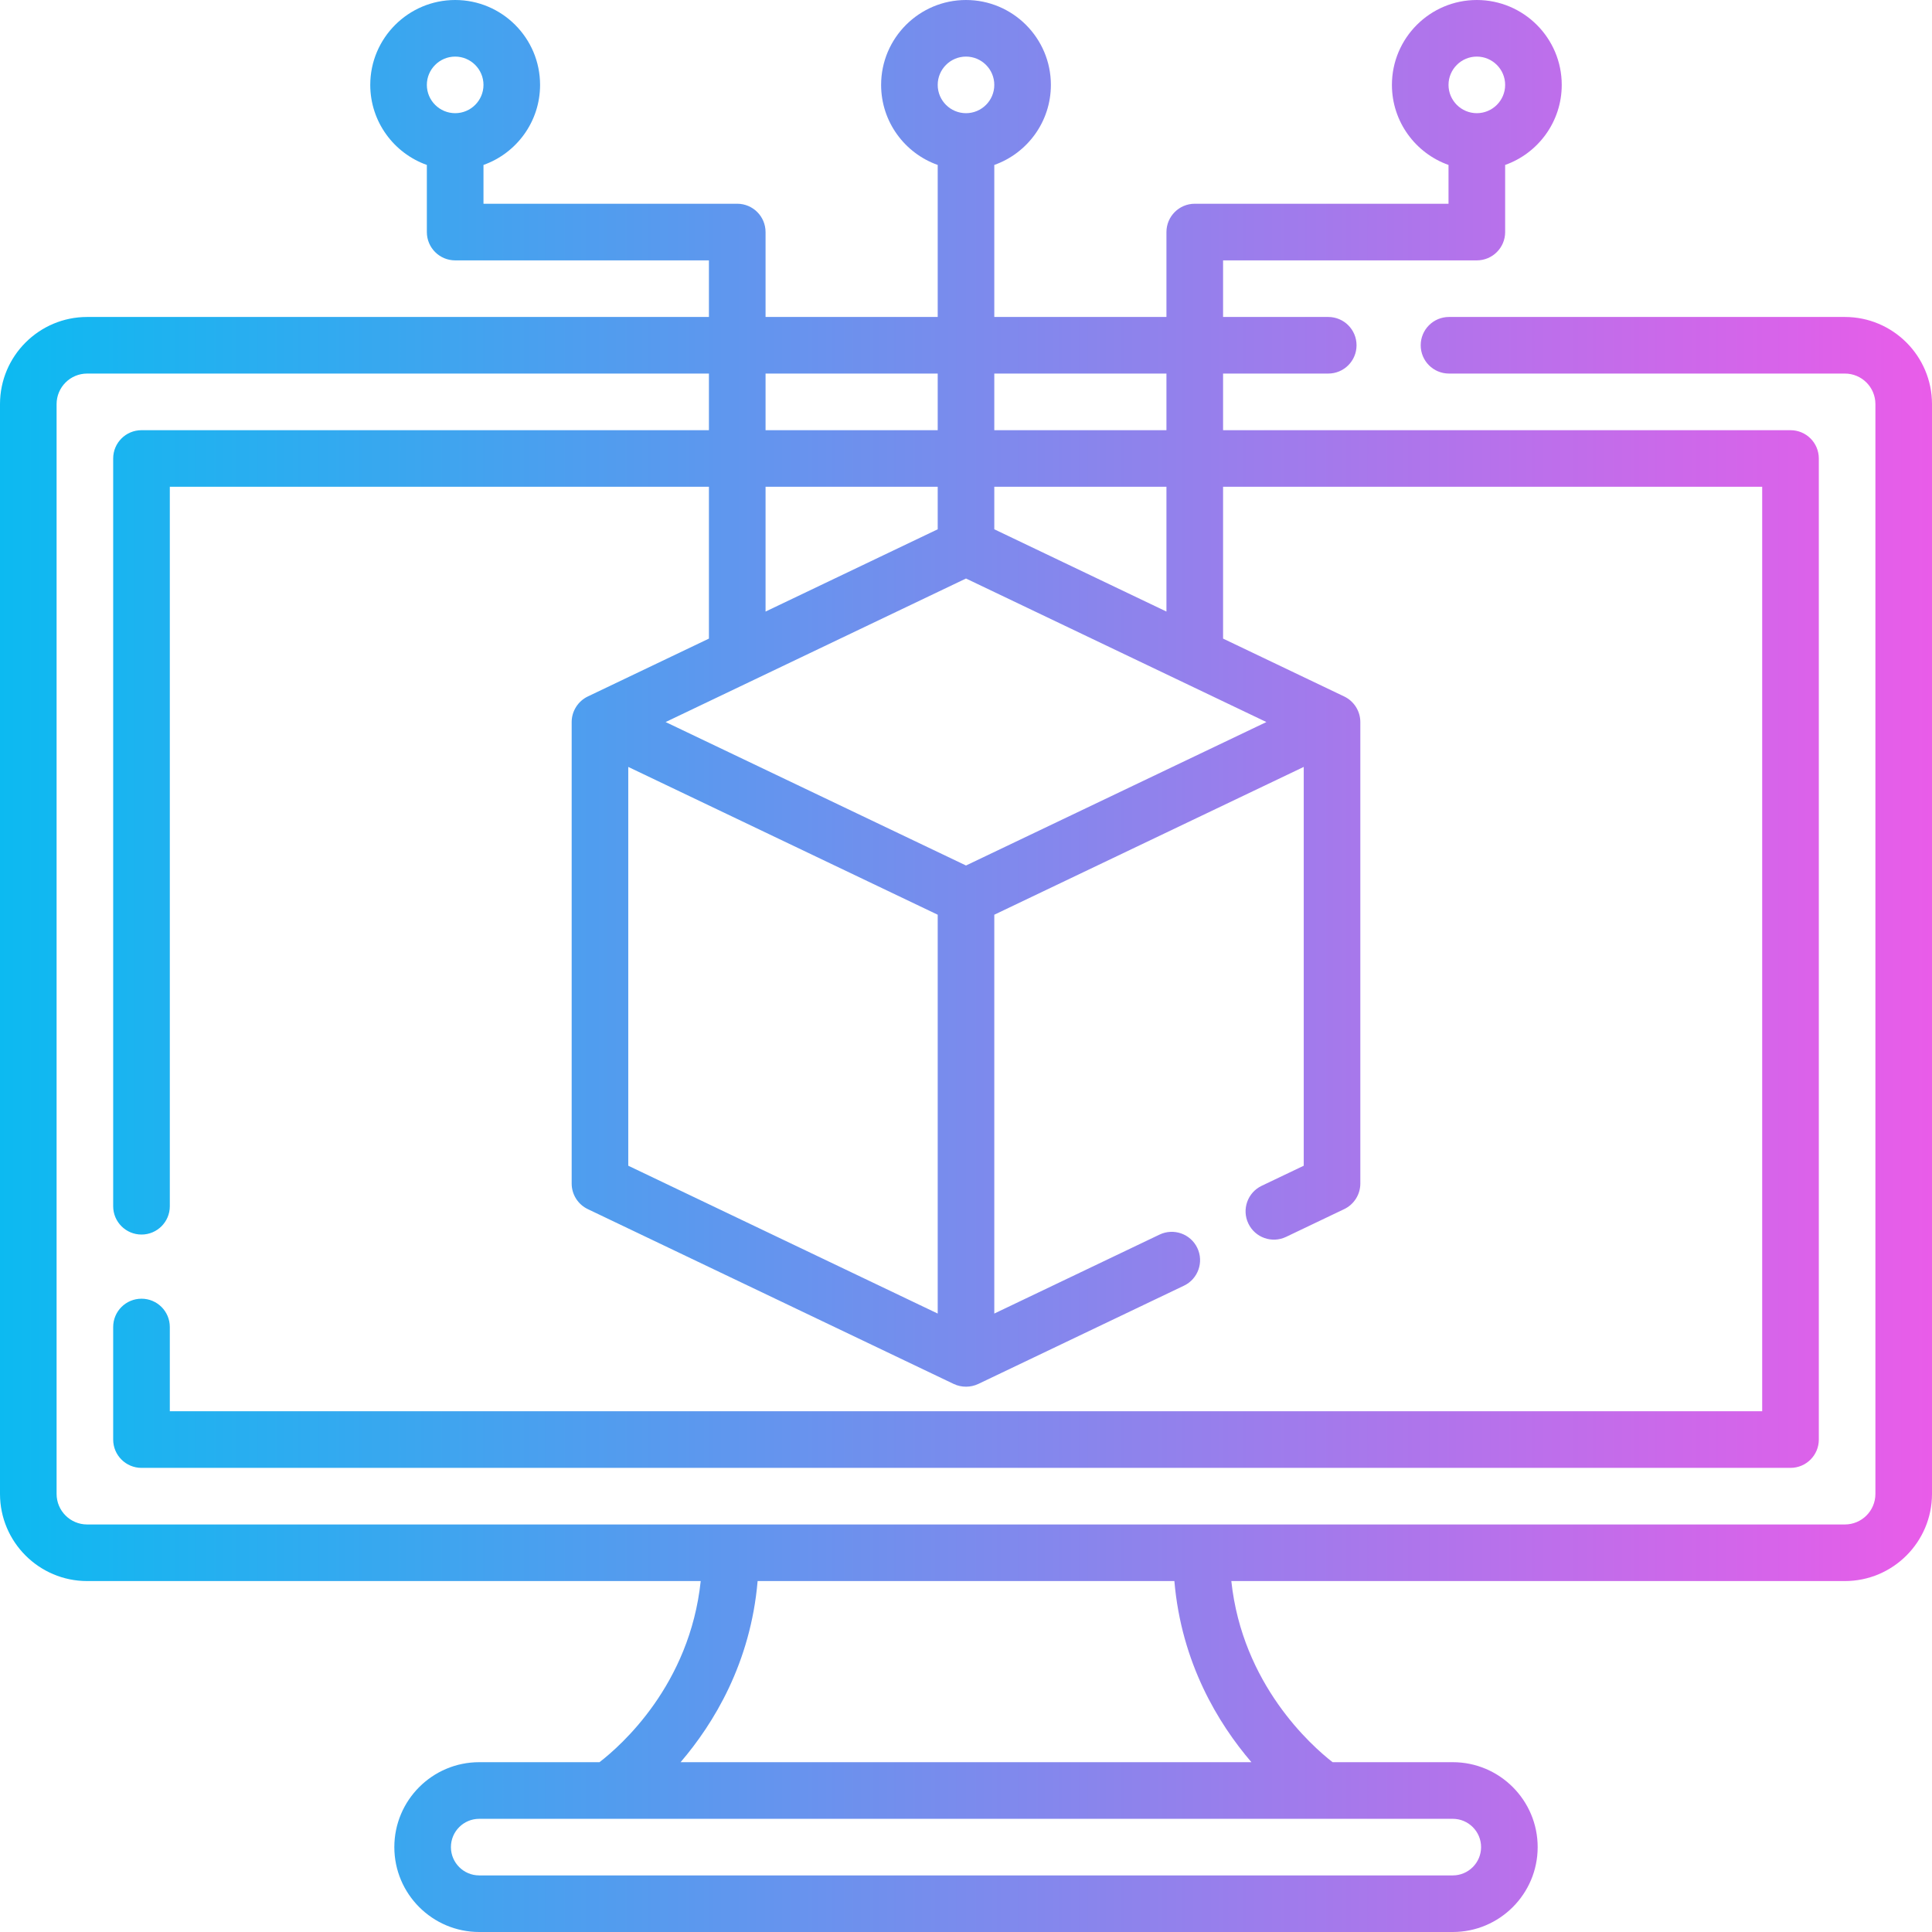
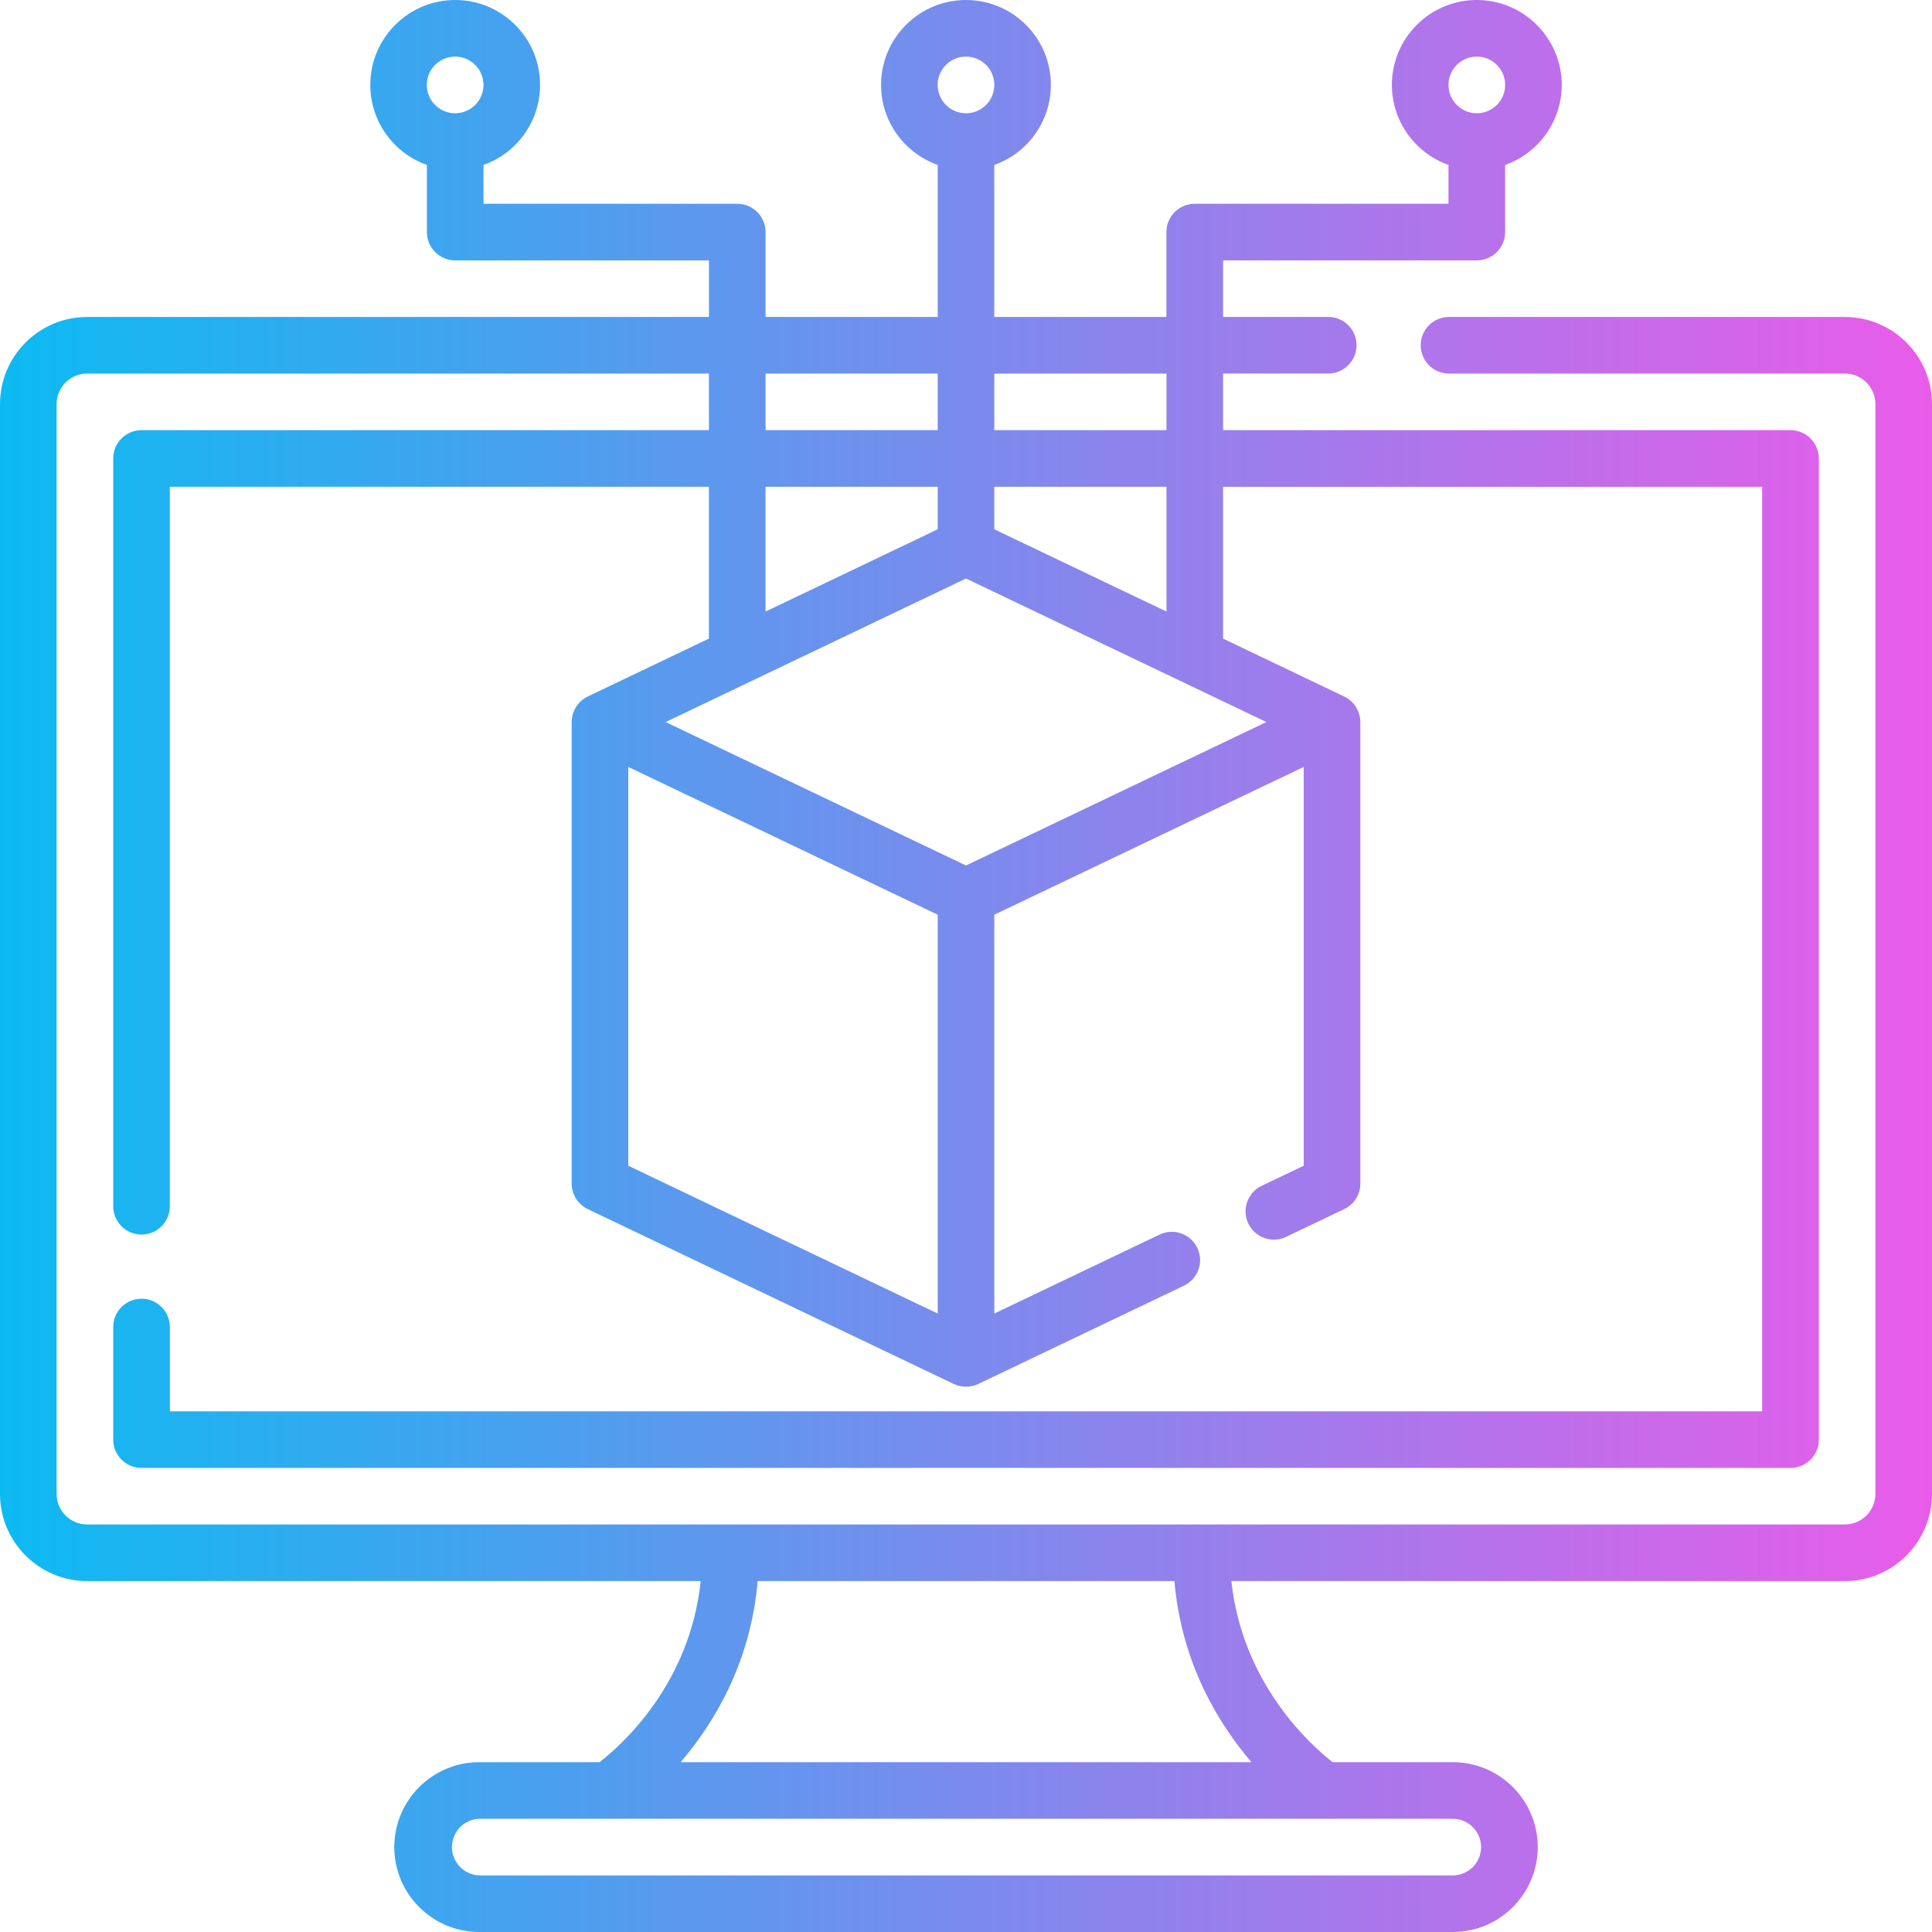
- <svg xmlns="http://www.w3.org/2000/svg" width="48" height="48" viewBox="0 0 48 48" fill="none">
-   <path d="M45.835 7.875H36C35.611 7.875 35.297 8.19 35.297 8.578C35.297 8.967 35.611 9.281 36 9.281H45.835C46.254 9.281 46.594 9.621 46.594 10.04V37.116C46.594 37.535 46.254 37.875 45.835 37.875H2.165C1.746 37.875 1.406 37.535 1.406 37.116V10.04C1.406 9.621 1.746 9.281 2.165 9.281H17.613V10.688H3.516C3.127 10.688 2.812 11.002 2.812 11.391V29.969C2.812 30.357 3.127 30.672 3.516 30.672C3.904 30.672 4.219 30.357 4.219 29.969V12.094H17.613V15.866L14.603 17.304C14.363 17.419 14.203 17.667 14.203 17.939V29.405C14.203 29.676 14.359 29.923 14.603 30.04L23.697 34.385C23.894 34.477 24.116 34.472 24.303 34.385L29.416 31.942C29.766 31.775 29.914 31.355 29.747 31.005C29.58 30.654 29.159 30.506 28.809 30.673L24.703 32.635V22.726L32.391 19.054V28.962L31.346 29.461C30.996 29.628 30.847 30.048 31.015 30.398C31.182 30.749 31.602 30.897 31.952 30.73L33.397 30.04C33.641 29.923 33.797 29.676 33.797 29.405V17.939C33.797 17.67 33.641 17.421 33.397 17.304L30.387 15.866V12.094H43.781V35.062H4.219V32.969C4.219 32.58 3.904 32.266 3.516 32.266C3.127 32.266 2.812 32.58 2.812 32.969V35.766C2.812 36.154 3.127 36.469 3.516 36.469H44.484C44.873 36.469 45.188 36.154 45.188 35.766V11.391C45.188 11.002 44.873 10.688 44.484 10.688H30.387V9.281H33C33.389 9.281 33.703 8.967 33.703 8.578C33.703 8.19 33.389 7.875 33 7.875H30.387V6.469H36.691C37.08 6.469 37.395 6.154 37.395 5.766V4.098C38.213 3.808 38.801 3.026 38.801 2.109C38.801 0.946 37.855 0 36.691 0C35.528 0 34.582 0.946 34.582 2.109C34.582 3.026 35.17 3.808 35.988 4.098V5.062H29.684C29.295 5.062 28.98 5.377 28.98 5.766V7.875H24.703V4.098C25.522 3.808 26.109 3.026 26.109 2.109C26.109 0.946 25.163 0 24 0C22.837 0 21.891 0.946 21.891 2.109C21.891 3.026 22.478 3.808 23.297 4.098V7.875H19.02V5.766C19.02 5.377 18.705 5.062 18.316 5.062H12.012V4.098C12.83 3.808 13.418 3.026 13.418 2.109C13.418 0.946 12.472 0 11.309 0C10.146 0 9.199 0.946 9.199 2.109C9.199 3.026 9.787 3.808 10.605 4.098V5.766C10.605 6.154 10.92 6.469 11.309 6.469H17.613V7.875H2.165C0.971 7.875 0 8.846 0 10.04V37.116C0 38.31 0.971 39.281 2.165 39.281H17.409C17.137 41.861 15.431 43.367 14.894 43.781H11.906C10.743 43.781 9.797 44.727 9.797 45.891C9.797 47.054 10.743 48 11.906 48H36.094C37.257 48 38.203 47.054 38.203 45.891C38.203 44.727 37.257 43.781 36.094 43.781H33.108C32.577 43.368 30.866 41.848 30.592 39.281H45.835C47.029 39.281 48 38.31 48 37.116V10.04C48 8.846 47.029 7.875 45.835 7.875ZM36.691 1.406C37.079 1.406 37.395 1.722 37.395 2.109C37.395 2.497 37.079 2.812 36.691 2.812C36.304 2.812 35.988 2.497 35.988 2.109C35.988 1.722 36.304 1.406 36.691 1.406ZM24 1.406C24.388 1.406 24.703 1.722 24.703 2.109C24.703 2.497 24.388 2.812 24 2.812C23.612 2.812 23.297 2.497 23.297 2.109C23.297 1.722 23.612 1.406 24 1.406ZM11.309 1.406C11.696 1.406 12.012 1.722 12.012 2.109C12.012 2.497 11.696 2.812 11.309 2.812C10.921 2.812 10.605 2.497 10.605 2.109C10.605 1.722 10.921 1.406 11.309 1.406ZM19.02 12.094H23.297V13.15L19.02 15.194V12.094ZM31.463 17.939L24 21.503L16.537 17.939L24 14.373L31.463 17.939ZM15.609 19.054L23.297 22.726V32.635L15.609 28.962V19.054ZM28.98 15.194L24.703 13.15V12.094H28.98V15.194ZM28.98 9.281V10.688H24.703V9.281H28.98ZM23.297 9.281V10.688H19.02V9.281H23.297ZM36.797 45.891C36.797 46.278 36.482 46.594 36.094 46.594H11.906C11.518 46.594 11.203 46.278 11.203 45.891C11.203 45.503 11.518 45.188 11.906 45.188H36.094C36.482 45.188 36.797 45.503 36.797 45.891ZM31.091 43.781H16.909C17.733 42.819 18.648 41.318 18.823 39.281H29.177C29.352 41.318 30.267 42.819 31.091 43.781Z" fill="url(#paint0_linear_84_3464)" />
+ <svg xmlns="http://www.w3.org/2000/svg" width="48" height="48" fill="none" viewBox="0 0 48 48">
+   <path fill="url(#a)" d="M45.835 7.875H36a.703.703 0 1 0 0 1.406h9.835a.76.76 0 0 1 .759.759v27.076a.76.76 0 0 1-.759.759H2.165a.76.76 0 0 1-.759-.759V10.04a.76.76 0 0 1 .759-.759h15.448v1.406H3.516a.703.703 0 0 0-.703.704v18.578a.703.703 0 1 0 1.406 0V12.094h13.394v3.772l-3.01 1.438a.71.71 0 0 0-.4.635v11.466c0 .271.156.518.4.635l9.094 4.345c.197.092.42.087.606 0l5.113-2.443a.703.703 0 1 0-.607-1.269l-4.106 1.962v-9.909l7.688-3.672v9.908l-1.045.499a.703.703 0 0 0 .606 1.269l1.445-.69a.7.7 0 0 0 .4-.635V17.94a.71.71 0 0 0-.4-.635l-3.01-1.438v-3.772H43.78v22.969H4.22v-2.094a.703.703 0 1 0-1.407 0v2.797c0 .388.315.703.704.703h40.968a.703.703 0 0 0 .703-.703V11.39a.703.703 0 0 0-.703-.703H30.387V9.28H33a.703.703 0 1 0 0-1.406h-2.613V6.469h6.304a.703.703 0 0 0 .703-.703V4.098a2.11 2.11 0 0 0 1.407-1.989C38.8.946 37.854 0 36.69 0s-2.109.946-2.109 2.11c0 .916.588 1.698 1.406 1.988v.965h-6.304a.703.703 0 0 0-.704.703v2.109h-4.277V4.098a2.11 2.11 0 0 0 1.406-1.989C26.11.946 25.163 0 24 0s-2.11.946-2.11 2.11c0 .916.588 1.698 1.407 1.988v3.777H19.02v-2.11a.703.703 0 0 0-.704-.702h-6.304v-.965a2.11 2.11 0 0 0 1.406-1.989C13.418.946 12.472 0 11.308 0 10.147 0 9.2.946 9.2 2.11c0 .916.588 1.698 1.406 1.988v1.668c0 .388.315.703.704.703h6.304v1.406H2.165A2.167 2.167 0 0 0 0 10.04v27.076c0 1.194.971 2.165 2.165 2.165h15.244c-.272 2.58-1.978 4.086-2.515 4.5h-2.988c-1.163 0-2.11.947-2.11 2.11S10.744 48 11.907 48h24.188c1.163 0 2.11-.946 2.11-2.11s-.947-2.109-2.11-2.109h-2.986c-.53-.413-2.242-1.933-2.516-4.5h15.243A2.167 2.167 0 0 0 48 37.116V10.04a2.167 2.167 0 0 0-2.165-2.165m-9.144-6.469a.704.704 0 1 1 0 1.408.704.704 0 0 1 0-1.408M24 1.406a.704.704 0 1 1-.001 1.408A.704.704 0 0 1 24 1.406m-12.691 0a.704.704 0 1 1-.002 1.408.704.704 0 0 1 .002-1.408m7.71 10.688h4.278v1.056l-4.277 2.044zm12.444 5.845L24 21.503l-7.463-3.564L24 14.373zm-15.854 1.115 7.688 3.672v9.909l-7.688-3.673zm13.372-3.86-4.278-2.044v-1.056h4.278zm0-5.913v1.406h-4.278V9.282zm-5.684 0v1.406H19.02V9.282zm13.5 36.61a.704.704 0 0 1-.703.703H11.906a.704.704 0 0 1 0-1.407h24.188c.388 0 .703.316.703.704m-5.706-2.11H16.91c.824-.962 1.739-2.463 1.914-4.5h10.354c.175 2.037 1.09 3.538 1.914 4.5" />
  <defs>
-     <linearGradient id="paint0_linear_84_3464" x1="0" y1="24" x2="48" y2="24" gradientUnits="userSpaceOnUse">
-       <stop stop-color="#0CBAF1" />
-       <stop offset="1" stop-color="#E95CE9" />
+     <linearGradient id="a" x1="0" x2="48" y1="24" y2="24" gradientUnits="userSpaceOnUse">
+       <stop stop-color="#0cbaf1" />
+       <stop offset="1" stop-color="#e95ce9" />
    </linearGradient>
  </defs>
</svg>
